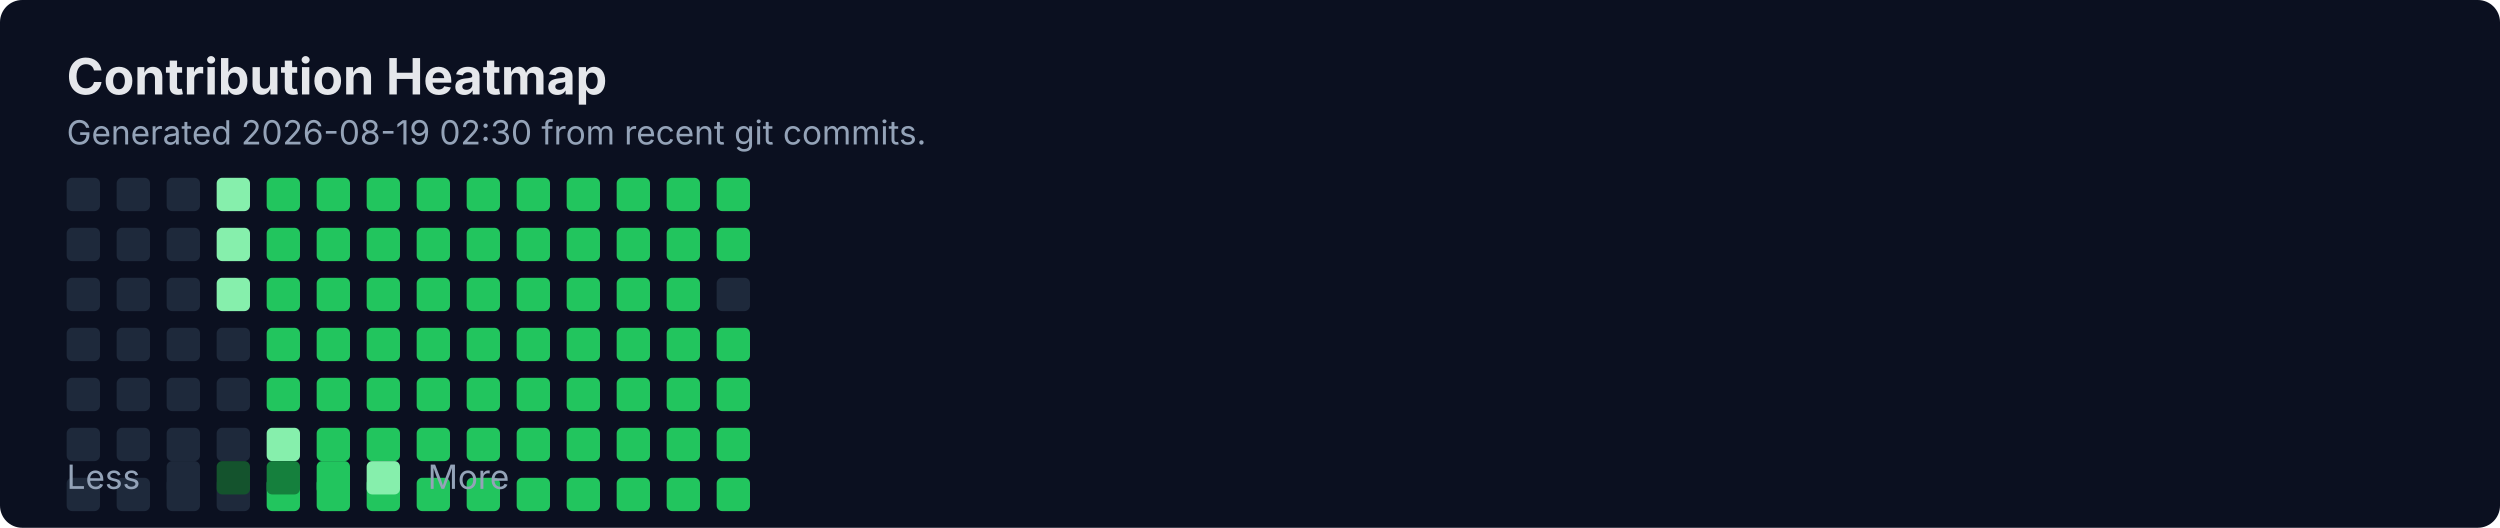
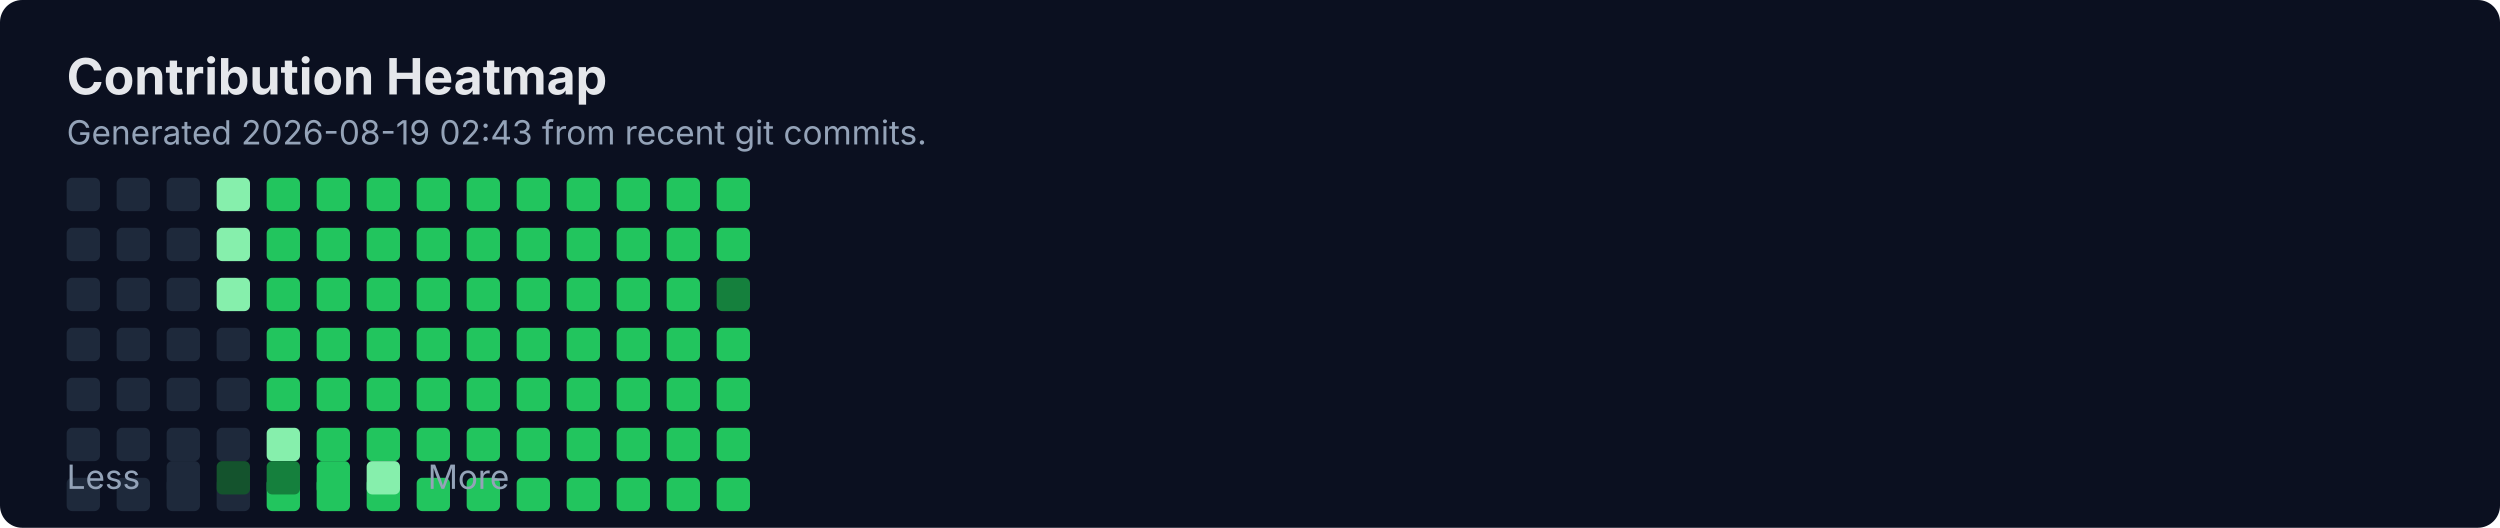
<svg xmlns="http://www.w3.org/2000/svg" width="900" height="190" viewBox="0 0 900 190" fill="none" role="img" aria-labelledby="title">
  <rect width="900" height="190" rx="8" fill="#0B1020" />
  <text x="24" y="34" fill="#E5E7EB" font-family="Inter, Segoe UI, Arial" font-size="18" font-weight="700">Contribution Heatmap</text>
-   <text x="24" y="52" fill="#94A3B8" font-family="Inter, Segoe UI, Arial" font-size="12">Generated 2026-08-19 02:30 from recent git commits.</text>
+   <text x="24" y="52" fill="#94A3B8" font-family="Inter, Segoe UI, Arial" font-size="12">Generated 2026-08-19 02:43 from recent git commits.</text>
  <rect x="24" y="118" width="12" height="12" rx="2" fill="#1E293B" />
  <rect x="24" y="136" width="12" height="12" rx="2" fill="#1E293B" />
  <rect x="24" y="154" width="12" height="12" rx="2" fill="#1E293B" />
  <rect x="24" y="172" width="12" height="12" rx="2" fill="#1E293B" />
  <rect x="24" y="64" width="12" height="12" rx="2" fill="#1E293B" />
  <rect x="24" y="82" width="12" height="12" rx="2" fill="#1E293B" />
  <rect x="24" y="100" width="12" height="12" rx="2" fill="#1E293B" />
  <rect x="42" y="118" width="12" height="12" rx="2" fill="#1E293B" />
  <rect x="42" y="136" width="12" height="12" rx="2" fill="#1E293B" />
  <rect x="42" y="154" width="12" height="12" rx="2" fill="#1E293B" />
  <rect x="42" y="172" width="12" height="12" rx="2" fill="#1E293B" />
  <rect x="42" y="64" width="12" height="12" rx="2" fill="#1E293B" />
  <rect x="42" y="82" width="12" height="12" rx="2" fill="#1E293B" />
  <rect x="42" y="100" width="12" height="12" rx="2" fill="#1E293B" />
  <rect x="60" y="118" width="12" height="12" rx="2" fill="#1E293B" />
  <rect x="60" y="136" width="12" height="12" rx="2" fill="#1E293B" />
  <rect x="60" y="154" width="12" height="12" rx="2" fill="#1E293B" />
  <rect x="60" y="172" width="12" height="12" rx="2" fill="#1E293B" />
  <rect x="60" y="64" width="12" height="12" rx="2" fill="#1E293B" />
  <rect x="60" y="82" width="12" height="12" rx="2" fill="#1E293B" />
  <rect x="60" y="100" width="12" height="12" rx="2" fill="#1E293B" />
  <rect x="78" y="118" width="12" height="12" rx="2" fill="#1E293B" />
  <rect x="78" y="136" width="12" height="12" rx="2" fill="#1E293B" />
  <rect x="78" y="154" width="12" height="12" rx="2" fill="#1E293B" />
  <rect x="78" y="172" width="12" height="12" rx="2" fill="#1E293B" />
  <rect x="78" y="64" width="12" height="12" rx="2" fill="#86EFAC" />
  <rect x="78" y="82" width="12" height="12" rx="2" fill="#86EFAC" />
  <rect x="78" y="100" width="12" height="12" rx="2" fill="#86EFAC" />
  <rect x="96" y="118" width="12" height="12" rx="2" fill="#22C55E" />
  <rect x="96" y="136" width="12" height="12" rx="2" fill="#22C55E" />
  <rect x="96" y="154" width="12" height="12" rx="2" fill="#86EFAC" />
  <rect x="96" y="172" width="12" height="12" rx="2" fill="#22C55E" />
  <rect x="96" y="64" width="12" height="12" rx="2" fill="#22C55E" />
  <rect x="96" y="82" width="12" height="12" rx="2" fill="#22C55E" />
  <rect x="96" y="100" width="12" height="12" rx="2" fill="#22C55E" />
  <rect x="114" y="118" width="12" height="12" rx="2" fill="#22C55E" />
  <rect x="114" y="136" width="12" height="12" rx="2" fill="#22C55E" />
  <rect x="114" y="154" width="12" height="12" rx="2" fill="#22C55E" />
  <rect x="114" y="172" width="12" height="12" rx="2" fill="#22C55E" />
  <rect x="114" y="64" width="12" height="12" rx="2" fill="#22C55E" />
  <rect x="114" y="82" width="12" height="12" rx="2" fill="#22C55E" />
  <rect x="114" y="100" width="12" height="12" rx="2" fill="#22C55E" />
  <rect x="132" y="118" width="12" height="12" rx="2" fill="#22C55E" />
  <rect x="132" y="136" width="12" height="12" rx="2" fill="#22C55E" />
  <rect x="132" y="154" width="12" height="12" rx="2" fill="#22C55E" />
  <rect x="132" y="172" width="12" height="12" rx="2" fill="#22C55E" />
  <rect x="132" y="64" width="12" height="12" rx="2" fill="#22C55E" />
  <rect x="132" y="82" width="12" height="12" rx="2" fill="#22C55E" />
  <rect x="132" y="100" width="12" height="12" rx="2" fill="#22C55E" />
  <rect x="150" y="118" width="12" height="12" rx="2" fill="#22C55E" />
  <rect x="150" y="136" width="12" height="12" rx="2" fill="#22C55E" />
  <rect x="150" y="154" width="12" height="12" rx="2" fill="#22C55E" />
  <rect x="150" y="172" width="12" height="12" rx="2" fill="#22C55E" />
  <rect x="150" y="64" width="12" height="12" rx="2" fill="#22C55E" />
  <rect x="150" y="82" width="12" height="12" rx="2" fill="#22C55E" />
  <rect x="150" y="100" width="12" height="12" rx="2" fill="#22C55E" />
  <rect x="168" y="118" width="12" height="12" rx="2" fill="#22C55E" />
  <rect x="168" y="136" width="12" height="12" rx="2" fill="#22C55E" />
  <rect x="168" y="154" width="12" height="12" rx="2" fill="#22C55E" />
  <rect x="168" y="172" width="12" height="12" rx="2" fill="#22C55E" />
  <rect x="168" y="64" width="12" height="12" rx="2" fill="#22C55E" />
  <rect x="168" y="82" width="12" height="12" rx="2" fill="#22C55E" />
  <rect x="168" y="100" width="12" height="12" rx="2" fill="#22C55E" />
  <rect x="186" y="118" width="12" height="12" rx="2" fill="#22C55E" />
  <rect x="186" y="136" width="12" height="12" rx="2" fill="#22C55E" />
  <rect x="186" y="154" width="12" height="12" rx="2" fill="#22C55E" />
  <rect x="186" y="172" width="12" height="12" rx="2" fill="#22C55E" />
  <rect x="186" y="64" width="12" height="12" rx="2" fill="#22C55E" />
  <rect x="186" y="82" width="12" height="12" rx="2" fill="#22C55E" />
  <rect x="186" y="100" width="12" height="12" rx="2" fill="#22C55E" />
  <rect x="204" y="118" width="12" height="12" rx="2" fill="#22C55E" />
  <rect x="204" y="136" width="12" height="12" rx="2" fill="#22C55E" />
  <rect x="204" y="154" width="12" height="12" rx="2" fill="#22C55E" />
  <rect x="204" y="172" width="12" height="12" rx="2" fill="#22C55E" />
  <rect x="204" y="64" width="12" height="12" rx="2" fill="#22C55E" />
  <rect x="204" y="82" width="12" height="12" rx="2" fill="#22C55E" />
  <rect x="204" y="100" width="12" height="12" rx="2" fill="#22C55E" />
  <rect x="222" y="118" width="12" height="12" rx="2" fill="#22C55E" />
  <rect x="222" y="136" width="12" height="12" rx="2" fill="#22C55E" />
  <rect x="222" y="154" width="12" height="12" rx="2" fill="#22C55E" />
  <rect x="222" y="172" width="12" height="12" rx="2" fill="#22C55E" />
  <rect x="222" y="64" width="12" height="12" rx="2" fill="#22C55E" />
  <rect x="222" y="82" width="12" height="12" rx="2" fill="#22C55E" />
  <rect x="222" y="100" width="12" height="12" rx="2" fill="#22C55E" />
  <rect x="240" y="118" width="12" height="12" rx="2" fill="#22C55E" />
  <rect x="240" y="136" width="12" height="12" rx="2" fill="#22C55E" />
  <rect x="240" y="154" width="12" height="12" rx="2" fill="#22C55E" />
  <rect x="240" y="172" width="12" height="12" rx="2" fill="#22C55E" />
  <rect x="240" y="64" width="12" height="12" rx="2" fill="#22C55E" />
  <rect x="240" y="82" width="12" height="12" rx="2" fill="#22C55E" />
  <rect x="240" y="100" width="12" height="12" rx="2" fill="#22C55E" />
  <rect x="258" y="118" width="12" height="12" rx="2" fill="#22C55E" />
  <rect x="258" y="136" width="12" height="12" rx="2" fill="#22C55E" />
  <rect x="258" y="154" width="12" height="12" rx="2" fill="#22C55E" />
  <rect x="258" y="172" width="12" height="12" rx="2" fill="#22C55E" />
  <rect x="258" y="64" width="12" height="12" rx="2" fill="#22C55E" />
  <rect x="258" y="82" width="12" height="12" rx="2" fill="#22C55E" />
-   <rect x="258" y="100" width="12" height="12" rx="2" fill="#1E293B" />
+   <rect x="258" y="100" width="12" height="12" rx="2" fill="#15803D" />
  <text x="24" y="176" fill="#94A3B8" font-family="Inter, Segoe UI, Arial" font-size="12">Less</text>
  <rect x="60" y="166" width="12" height="12" rx="2" fill="#1E293B" />
  <rect x="78" y="166" width="12" height="12" rx="2" fill="#14532D" />
  <rect x="96" y="166" width="12" height="12" rx="2" fill="#15803D" />
  <rect x="114" y="166" width="12" height="12" rx="2" fill="#22C55E" />
  <rect x="132" y="166" width="12" height="12" rx="2" fill="#86EFAC" />
  <text x="154" y="176" fill="#94A3B8" font-family="Inter, Segoe UI, Arial" font-size="12">More</text>
</svg>
